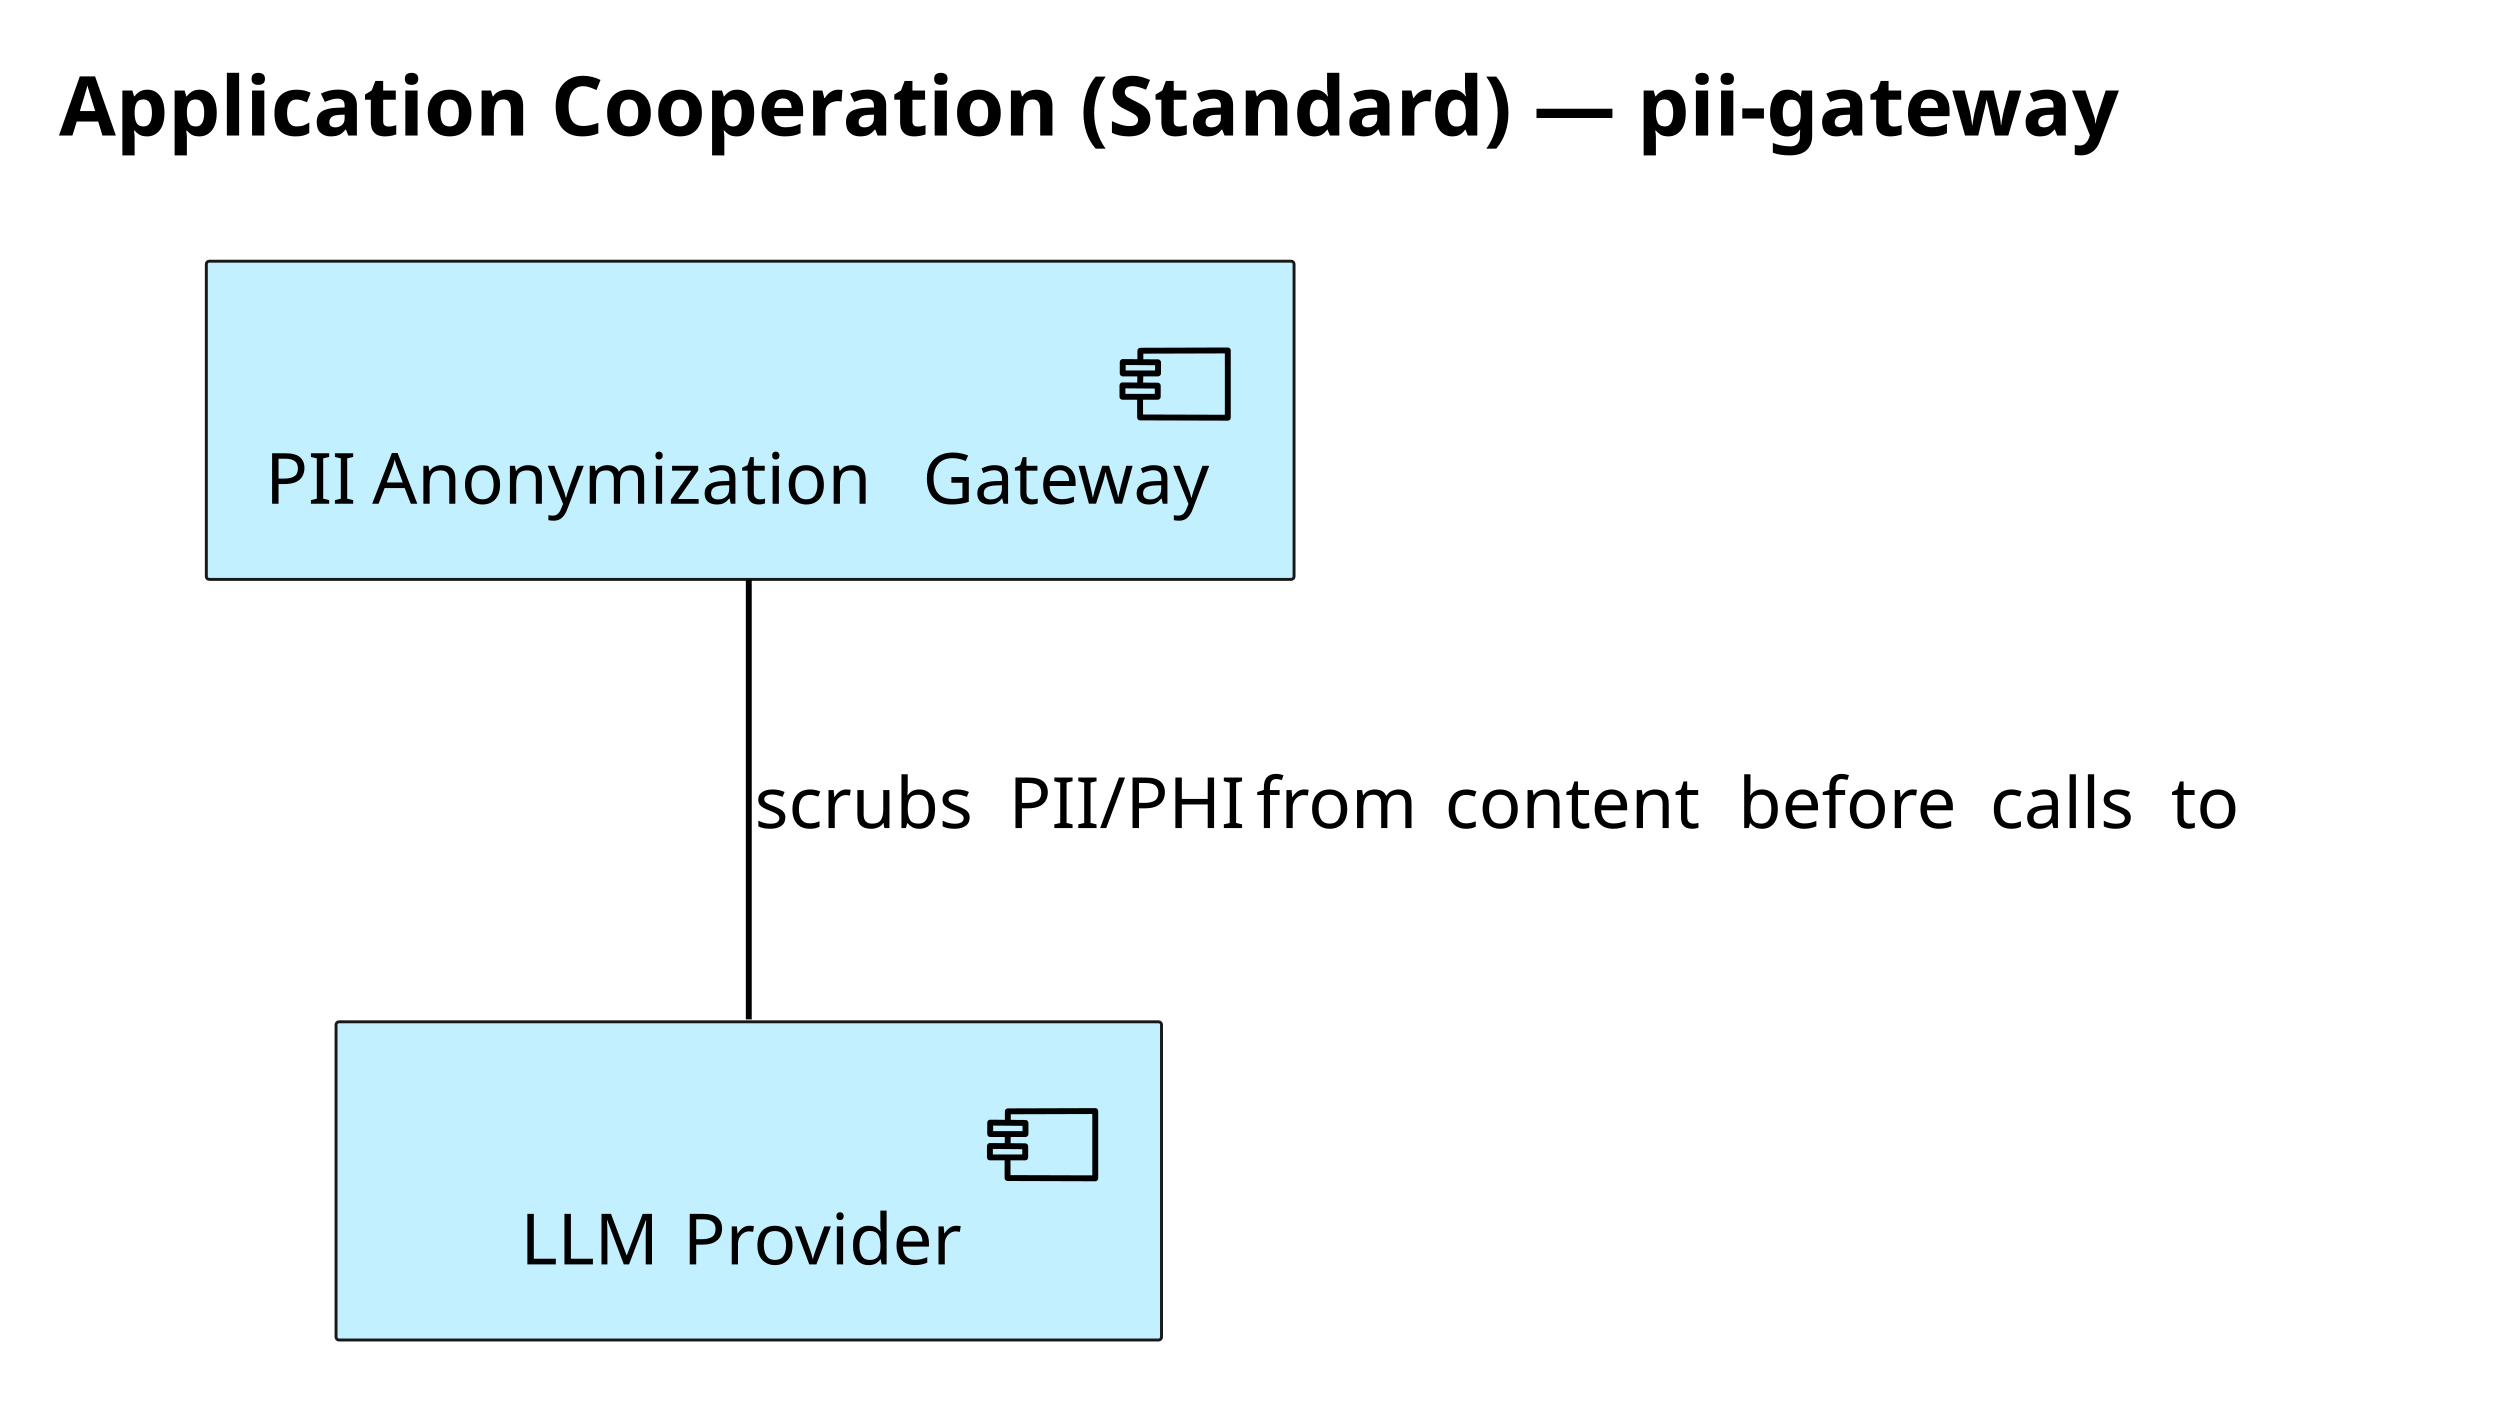
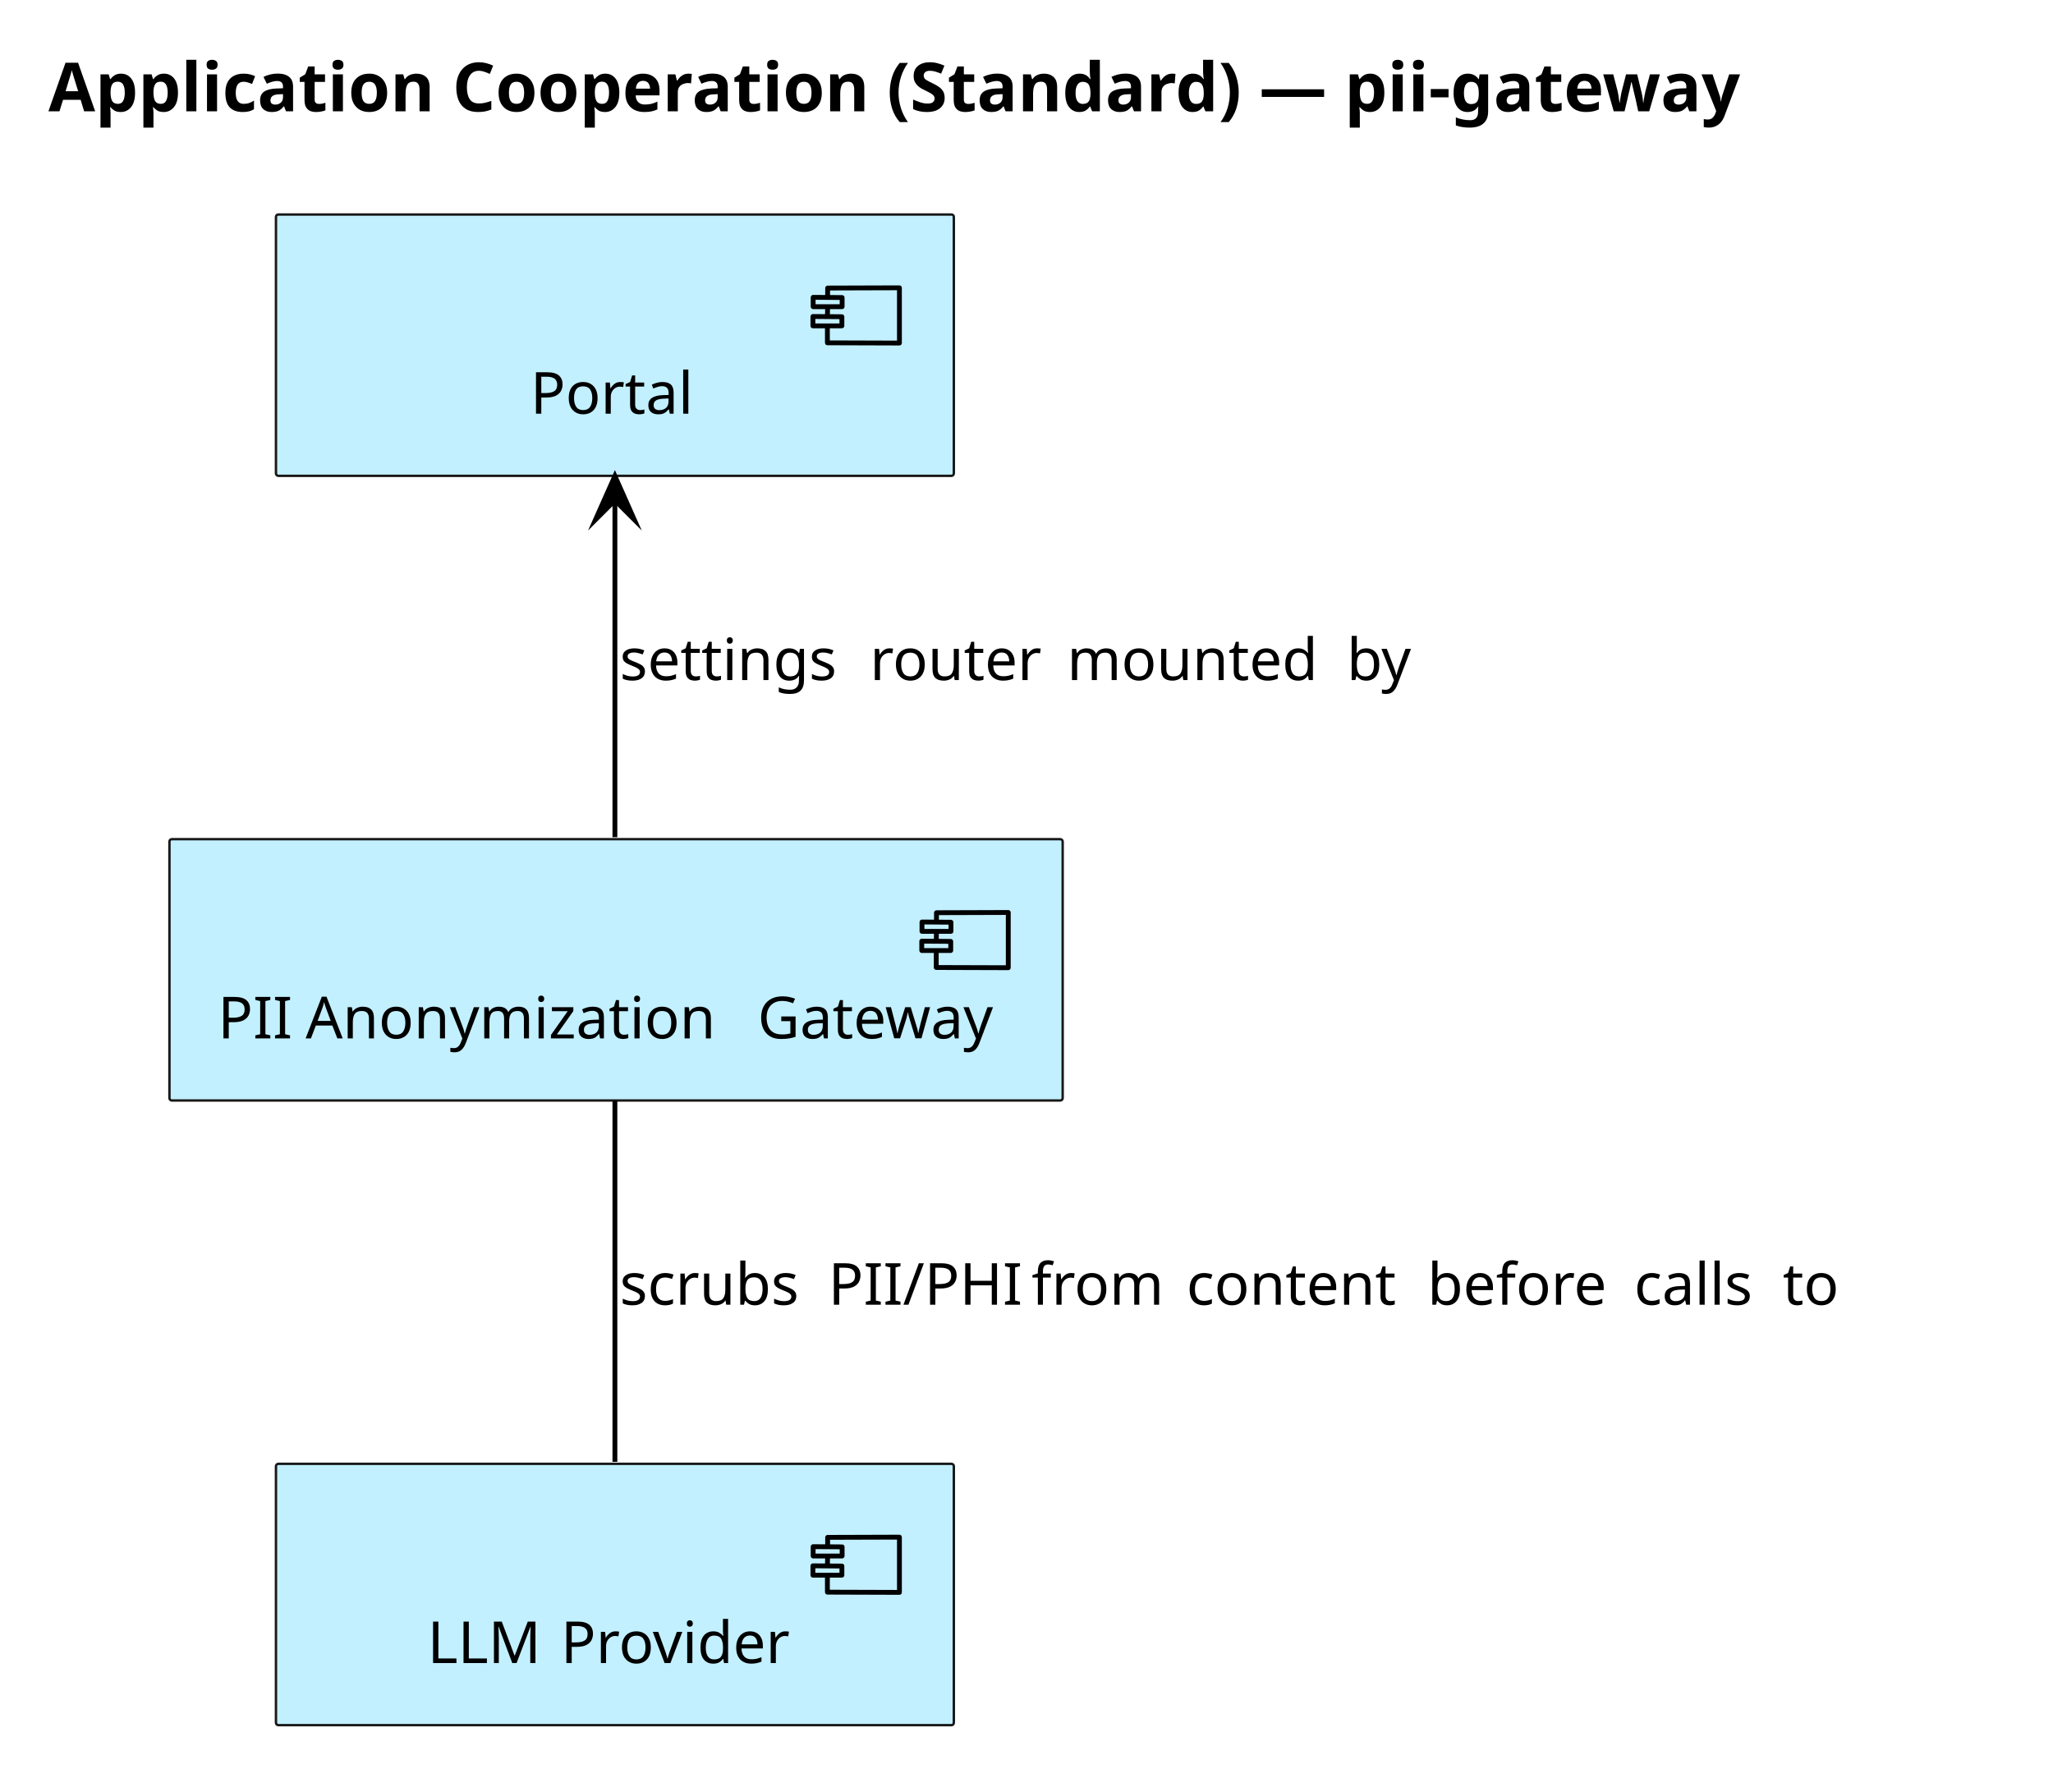
- <svg xmlns="http://www.w3.org/2000/svg" version="1.1" data-diagram-type="DESCRIPTION" style="width:424px;height:241px;background:#FFFFFF;" width="424px" height="241px" viewBox="0 0 424 241" zoomAndPan="magnify" preserveAspectRatio="none" contentStyleType="text/css">
+ <svg xmlns="http://www.w3.org/2000/svg" version="1.1" data-diagram-type="DESCRIPTION" style="width:424px;height:370px;background:#FFFFFF;" width="424px" height="370px" viewBox="0 0 424 370" zoomAndPan="magnify" preserveAspectRatio="none" contentStyleType="text/css">
  <defs />
  <g font-family="sans-serif" lengthAdjust="spacing">
    <g class="title" data-source-line="4">
      <text x="10" y="22.995" fill="#000" font-size="14" textLength="397.223" font-weight="700">Application Cooperation (Standard) — pii-gateway</text>
    </g>
    <g class="entity" data-qualified-name="e_idc7fc80ba220752" id="ent0001" data-source-line="167">
-       <rect x="34.994" y="44.297" width="184.479" height="53.969" fill="#C2F0FF" style="stroke:#181818;stroke-width:0.5;" rx="0.5" ry="0.5" />
-       <path d="M208.233,58.936 L193.407,58.983 A0.5,0.5 0 0 0 192.907,59.483 L192.907,60.92 L190.419,60.901 A0.5,0.5 0 0 0 189.914,61.401 L189.914,63.336 A0.5,0.5 0 0 0 190.415,63.836 L192.895,63.836 L192.871,64.879 L190.372,64.859 A0.5,0.5 0 0 0 189.868,65.36 L189.868,67.295 A0.5,0.5 0 0 0 190.368,67.795 L192.86,67.795 L192.86,70.797 A0.5,0.5 0 0 0 193.36,71.297 L208.233,71.344 A0.5,0.5 0 0 0 208.735,70.844 L208.735,59.436 A0.5,0.5 0 0 0 208.233,58.936 M207.734,59.938 L207.734,70.342 L193.859,70.299 L193.859,67.795 L196.354,67.795 A0.5,0.5 0 0 0 196.854,67.295 L196.854,65.407 A0.5,0.5 0 0 0 196.358,64.907 L193.871,64.887 L193.895,63.836 L196.4,63.836 A0.5,0.5 0 0 0 196.901,63.336 L196.901,61.447 A0.5,0.5 0 0 0 196.405,60.948 L193.907,60.928 L193.907,59.981 M190.914,61.905 L195.901,61.943 L195.901,62.836 L190.914,62.836 M190.867,65.864 L195.854,65.903 L195.854,66.795 L190.867,66.795" fill="#000" />
-       <text x="44.994" y="85.436" fill="#000" font-size="12" textLength="14.314" font-family="Verdana">PII</text>
-       <text x="59.309" y="85.436" fill="#000" font-size="12" font-family="Verdana"> </text>
-       <text x="63.123" y="85.436" fill="#000" font-size="12" textLength="89.525" font-family="Verdana">Anonymization</text>
-       <text x="152.648" y="85.436" fill="#000" font-size="12" font-family="Verdana"> </text>
-       <text x="156.463" y="85.436" fill="#000" font-size="12" textLength="53.01" font-family="Verdana">Gateway</text>
+       <rect x="34.994" y="173.297" width="184.479" height="53.969" fill="#C2F0FF" style="stroke:#181818;stroke-width:0.5;" rx="0.5" ry="0.5" />
+       <path d="M208.233,187.936 L193.407,187.983 A0.5,0.5 0 0 0 192.907,188.483 L192.907,189.92 L190.419,189.901 A0.5,0.5 0 0 0 189.914,190.401 L189.914,192.336 A0.5,0.5 0 0 0 190.415,192.836 L192.895,192.836 L192.871,193.879 L190.372,193.859 A0.5,0.5 0 0 0 189.868,194.36 L189.868,196.295 A0.5,0.5 0 0 0 190.368,196.795 L192.86,196.795 L192.86,199.797 A0.5,0.5 0 0 0 193.36,200.297 L208.233,200.344 A0.5,0.5 0 0 0 208.735,199.844 L208.735,188.436 A0.5,0.5 0 0 0 208.233,187.936 M207.734,188.938 L207.734,199.342 L193.859,199.299 L193.859,196.795 L196.354,196.795 A0.5,0.5 0 0 0 196.854,196.295 L196.854,194.407 A0.5,0.5 0 0 0 196.358,193.907 L193.871,193.887 L193.895,192.836 L196.4,192.836 A0.5,0.5 0 0 0 196.901,192.336 L196.901,190.447 A0.5,0.5 0 0 0 196.405,189.948 L193.907,189.928 L193.907,188.981 M190.914,190.905 L195.901,190.943 L195.901,191.836 L190.914,191.836 M190.867,194.864 L195.854,194.903 L195.854,195.795 L190.867,195.795" fill="#000" />
+       <text x="44.994" y="214.436" fill="#000" font-size="12" textLength="14.314" font-family="Verdana">PII</text>
+       <text x="59.309" y="214.436" fill="#000" font-size="12" font-family="Verdana"> </text>
+       <text x="63.123" y="214.436" fill="#000" font-size="12" textLength="89.525" font-family="Verdana">Anonymization</text>
+       <text x="152.648" y="214.436" fill="#000" font-size="12" font-family="Verdana"> </text>
+       <text x="156.463" y="214.436" fill="#000" font-size="12" textLength="53.01" font-family="Verdana">Gateway</text>
    </g>
-     <g class="entity" data-qualified-name="e_id2610ae0cc2cc50" id="ent0002" data-source-line="167">
-       <rect x="56.994" y="173.297" width="140" height="53.969" fill="#C2F0FF" style="stroke:#181818;stroke-width:0.5;" rx="0.5" ry="0.5" />
-       <path d="M185.754,187.936 L170.928,187.983 A0.5,0.5 0 0 0 170.428,188.483 L170.428,189.92 L167.94,189.901 A0.5,0.5 0 0 0 167.436,190.401 L167.436,192.336 A0.5,0.5 0 0 0 167.936,192.836 L170.417,192.836 L170.393,193.879 L167.893,193.859 A0.5,0.5 0 0 0 167.389,194.36 L167.389,196.295 A0.5,0.5 0 0 0 167.889,196.795 L170.381,196.795 L170.381,199.797 A0.5,0.5 0 0 0 170.882,200.297 L185.755,200.344 A0.5,0.5 0 0 0 186.256,199.844 L186.256,188.436 A0.5,0.5 0 0 0 185.755,187.936 M185.256,188.938 L185.256,199.342 L171.381,199.299 L171.381,196.795 L173.875,196.795 A0.5,0.5 0 0 0 174.375,196.295 L174.375,194.407 A0.5,0.5 0 0 0 173.879,193.907 L171.393,193.887 L171.417,192.836 L173.922,192.836 A0.5,0.5 0 0 0 174.422,192.336 L174.422,190.447 A0.5,0.5 0 0 0 173.926,189.948 L171.428,189.928 L171.428,188.981 M168.436,190.905 L173.422,190.943 L173.422,191.836 L168.436,191.836 M168.389,194.864 L173.375,194.903 L173.375,195.795 L168.389,195.795" fill="#000" />
-       <text x="88.284" y="214.436" fill="#000" font-size="12" textLength="23.725" font-family="Verdana">LLM</text>
-       <text x="112.009" y="214.436" fill="#000" font-size="12" font-family="Verdana"> </text>
-       <text x="115.823" y="214.436" fill="#000" font-size="12" textLength="49.881" font-family="Verdana">Provider</text>
+     <g class="entity" data-qualified-name="e_id6c2233bb09755d" id="ent0002" data-source-line="167">
+       <rect x="56.994" y="44.297" width="140" height="53.969" fill="#C2F0FF" style="stroke:#181818;stroke-width:0.5;" rx="0.5" ry="0.5" />
+       <path d="M185.754,58.936 L170.928,58.983 A0.5,0.5 0 0 0 170.428,59.483 L170.428,60.92 L167.94,60.901 A0.5,0.5 0 0 0 167.436,61.401 L167.436,63.336 A0.5,0.5 0 0 0 167.936,63.836 L170.417,63.836 L170.393,64.879 L167.893,64.859 A0.5,0.5 0 0 0 167.389,65.36 L167.389,67.295 A0.5,0.5 0 0 0 167.889,67.795 L170.381,67.795 L170.381,70.797 A0.5,0.5 0 0 0 170.882,71.297 L185.755,71.344 A0.5,0.5 0 0 0 186.256,70.844 L186.256,59.436 A0.5,0.5 0 0 0 185.755,58.936 M185.256,59.938 L185.256,70.342 L171.381,70.299 L171.381,67.795 L173.875,67.795 A0.5,0.5 0 0 0 174.375,67.295 L174.375,65.407 A0.5,0.5 0 0 0 173.879,64.907 L171.393,64.887 L171.417,63.836 L173.922,63.836 A0.5,0.5 0 0 0 174.422,63.336 L174.422,61.447 A0.5,0.5 0 0 0 173.926,60.948 L171.428,60.928 L171.428,59.981 M168.436,61.905 L173.422,61.943 L173.422,62.836 L168.436,62.836 M168.389,65.864 L173.375,65.903 L173.375,66.795 L168.389,66.795" fill="#000" />
+       <text x="109.542" y="85.436" fill="#000" font-size="12" textLength="34.904" font-family="Verdana">Portal</text>
    </g>
-     <g class="link" data-entity-1="ent0001" data-entity-2="ent0002" id="lnk3" data-source-line="349" data-link-type="association">
-       <path d="M126.994,98.307 C126.994,120.077 126.994,151.007 126.994,172.887" style="stroke:#000;stroke-width:1;" fill="none" id="e_idc7fc80ba220752-e_id2610ae0cc2cc50" />
-       <text x="127.994" y="140.436" fill="#000" font-size="12" textLength="39.258" font-family="Verdana">scrubs</text>
-       <text x="167.252" y="140.436" fill="#000" font-size="12" font-family="Verdana"> </text>
-       <text x="171.066" y="140.436" fill="#000" font-size="12" textLength="38.156" font-family="Verdana">PII/PHI</text>
-       <text x="209.223" y="140.436" fill="#000" font-size="12" font-family="Verdana"> </text>
-       <text x="213.037" y="140.436" fill="#000" font-size="12" textLength="28.189" font-family="Verdana">from</text>
-       <text x="241.227" y="140.436" fill="#000" font-size="12" font-family="Verdana"> </text>
-       <text x="245.041" y="140.436" fill="#000" font-size="12" textLength="45.943" font-family="Verdana">content</text>
-       <text x="290.984" y="140.436" fill="#000" font-size="12" font-family="Verdana"> </text>
-       <text x="294.799" y="140.436" fill="#000" font-size="12" textLength="38.883" font-family="Verdana">before</text>
-       <text x="333.682" y="140.436" fill="#000" font-size="12" font-family="Verdana"> </text>
-       <text x="337.496" y="140.436" fill="#000" font-size="12" textLength="26.871" font-family="Verdana">calls</text>
-       <text x="364.367" y="140.436" fill="#000" font-size="12" font-family="Verdana"> </text>
-       <text x="368.182" y="140.436" fill="#000" font-size="12" textLength="12.047" font-family="Verdana">to</text>
+     <g class="entity" data-qualified-name="e_id2610ae0cc2cc50" id="ent0003" data-source-line="167">
+       <rect x="56.994" y="302.297" width="140" height="53.969" fill="#C2F0FF" style="stroke:#181818;stroke-width:0.5;" rx="0.5" ry="0.5" />
+       <path d="M185.754,316.936 L170.928,316.983 A0.5,0.5 0 0 0 170.428,317.483 L170.428,318.92 L167.94,318.901 A0.5,0.5 0 0 0 167.436,319.401 L167.436,321.336 A0.5,0.5 0 0 0 167.936,321.836 L170.417,321.836 L170.393,322.879 L167.893,322.859 A0.5,0.5 0 0 0 167.389,323.36 L167.389,325.295 A0.5,0.5 0 0 0 167.889,325.795 L170.381,325.795 L170.381,328.797 A0.5,0.5 0 0 0 170.882,329.297 L185.755,329.344 A0.5,0.5 0 0 0 186.256,328.844 L186.256,317.436 A0.5,0.5 0 0 0 185.755,316.936 M185.256,317.938 L185.256,328.342 L171.381,328.299 L171.381,325.795 L173.875,325.795 A0.5,0.5 0 0 0 174.375,325.295 L174.375,323.407 A0.5,0.5 0 0 0 173.879,322.907 L171.393,322.887 L171.417,321.836 L173.922,321.836 A0.5,0.5 0 0 0 174.422,321.336 L174.422,319.447 A0.5,0.5 0 0 0 173.926,318.948 L171.428,318.928 L171.428,317.981 M168.436,319.905 L173.422,319.943 L173.422,320.836 L168.436,320.836 M168.389,323.864 L173.375,323.903 L173.375,324.795 L168.389,324.795" fill="#000" />
+       <text x="88.284" y="343.436" fill="#000" font-size="12" textLength="23.725" font-family="Verdana">LLM</text>
+       <text x="112.009" y="343.436" fill="#000" font-size="12" font-family="Verdana"> </text>
+       <text x="115.823" y="343.436" fill="#000" font-size="12" textLength="49.881" font-family="Verdana">Provider</text>
+     </g>
+     <g class="link" data-entity-1="ent0001" data-entity-2="ent0003" id="lnk4" data-source-line="349" data-link-type="association">
+       <path d="M126.994,227.307 C126.994,249.077 126.994,280.007 126.994,301.887" style="stroke:#000;stroke-width:1;" fill="none" id="e_idc7fc80ba220752-e_id2610ae0cc2cc50" />
+       <text x="127.994" y="269.436" fill="#000" font-size="12" textLength="39.258" font-family="Verdana">scrubs</text>
+       <text x="167.252" y="269.436" fill="#000" font-size="12" font-family="Verdana"> </text>
+       <text x="171.066" y="269.436" fill="#000" font-size="12" textLength="38.156" font-family="Verdana">PII/PHI</text>
+       <text x="209.223" y="269.436" fill="#000" font-size="12" font-family="Verdana"> </text>
+       <text x="213.037" y="269.436" fill="#000" font-size="12" textLength="28.189" font-family="Verdana">from</text>
+       <text x="241.227" y="269.436" fill="#000" font-size="12" font-family="Verdana"> </text>
+       <text x="245.041" y="269.436" fill="#000" font-size="12" textLength="45.943" font-family="Verdana">content</text>
+       <text x="290.984" y="269.436" fill="#000" font-size="12" font-family="Verdana"> </text>
+       <text x="294.799" y="269.436" fill="#000" font-size="12" textLength="38.883" font-family="Verdana">before</text>
+       <text x="333.682" y="269.436" fill="#000" font-size="12" font-family="Verdana"> </text>
+       <text x="337.496" y="269.436" fill="#000" font-size="12" textLength="26.871" font-family="Verdana">calls</text>
+       <text x="364.367" y="269.436" fill="#000" font-size="12" font-family="Verdana"> </text>
+       <text x="368.182" y="269.436" fill="#000" font-size="12" textLength="12.047" font-family="Verdana">to</text>
+     </g>
+     <g class="link" data-entity-1="ent0002" data-entity-2="ent0001" id="lnk6" data-source-line="349" data-link-type="dependency">
+       <path d="M126.994,103.307 C126.994,125.077 126.994,151.007 126.994,172.887" style="stroke:#000;stroke-width:1;" fill="none" id="e_id6c2233bb09755d-backto-e_idc7fc80ba220752" />
+       <polygon points="126.994,98.307,122.994,107.307,126.994,103.307,130.994,107.307,126.994,98.307" fill="#000" style="stroke:#000;stroke-width:1;stroke-linejoin:miter;stroke-miterlimit:10;" />
+       <text x="127.994" y="140.436" fill="#000" font-size="12" textLength="47.854" font-family="Verdana">settings</text>
+       <text x="175.848" y="140.436" fill="#000" font-size="12" font-family="Verdana"> </text>
+       <text x="179.662" y="140.436" fill="#000" font-size="12" textLength="36.902" font-family="Verdana">router</text>
+       <text x="216.564" y="140.436" fill="#000" font-size="12" font-family="Verdana"> </text>
+       <text x="220.379" y="140.436" fill="#000" font-size="12" textLength="53.947" font-family="Verdana">mounted</text>
+       <text x="274.326" y="140.436" fill="#000" font-size="12" font-family="Verdana"> </text>
+       <text x="278.141" y="140.436" fill="#000" font-size="12" textLength="14.719" font-family="Verdana">by</text>
    </g>
  </g>
</svg>
